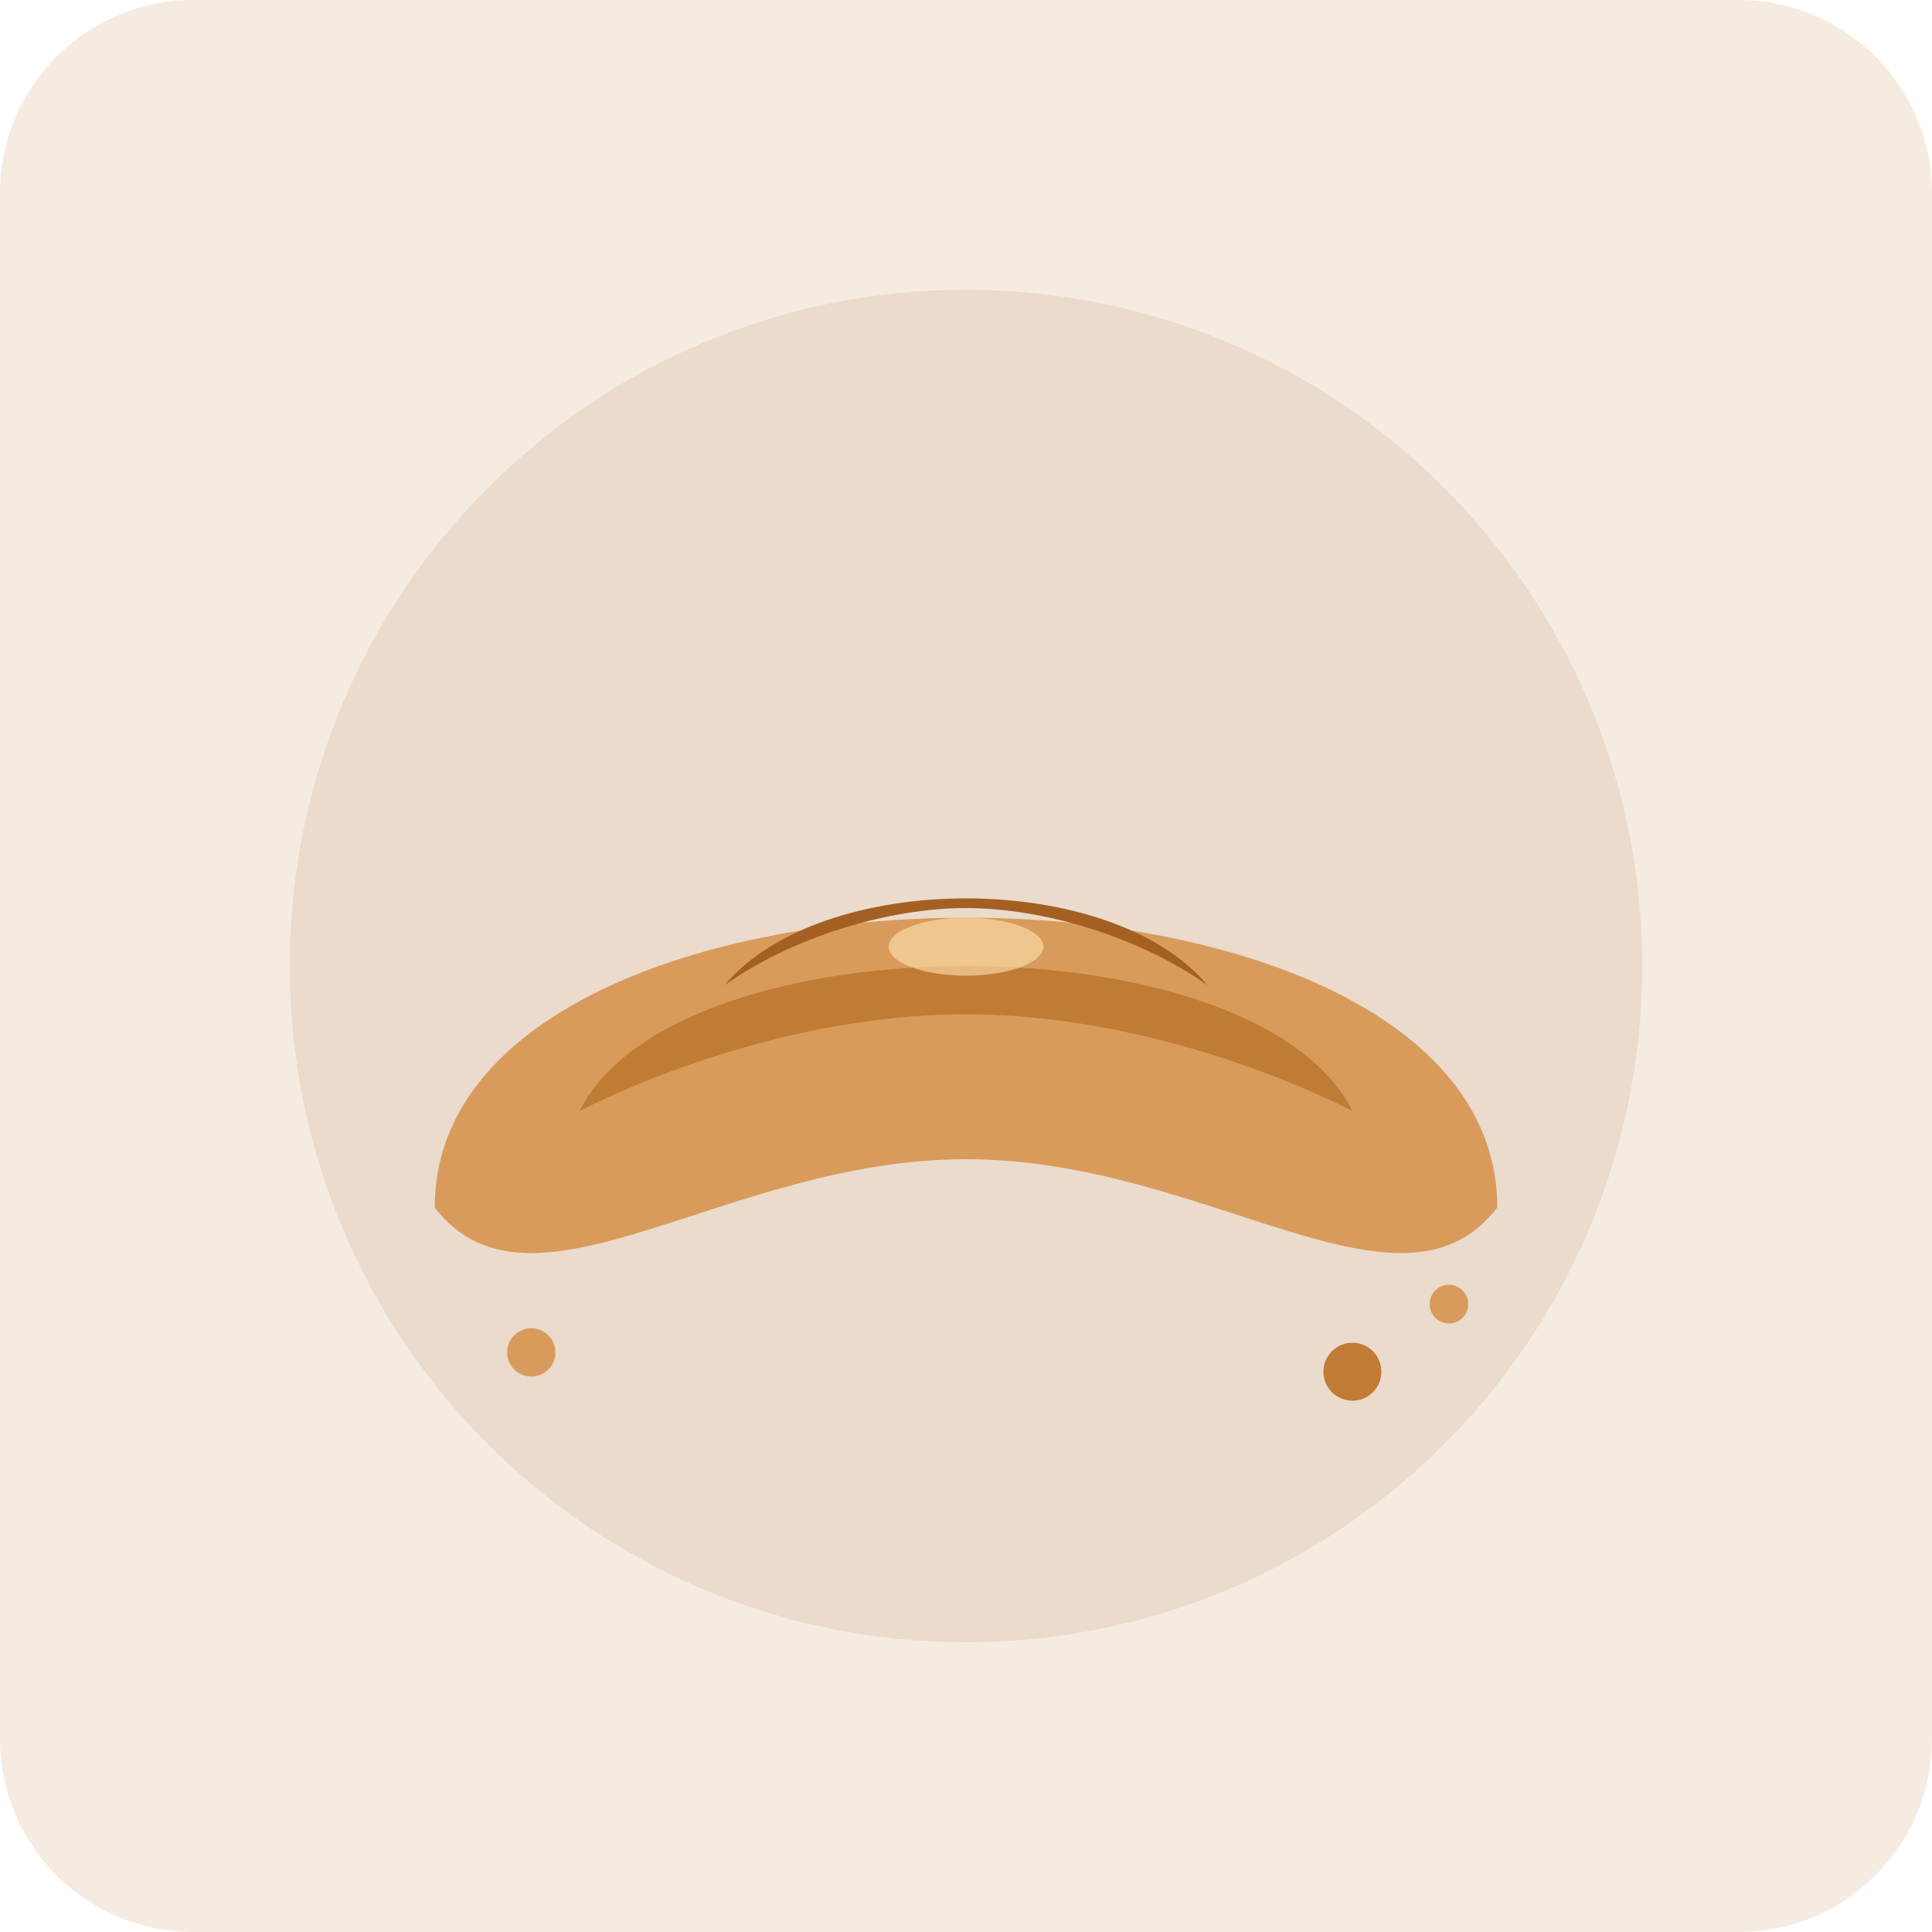
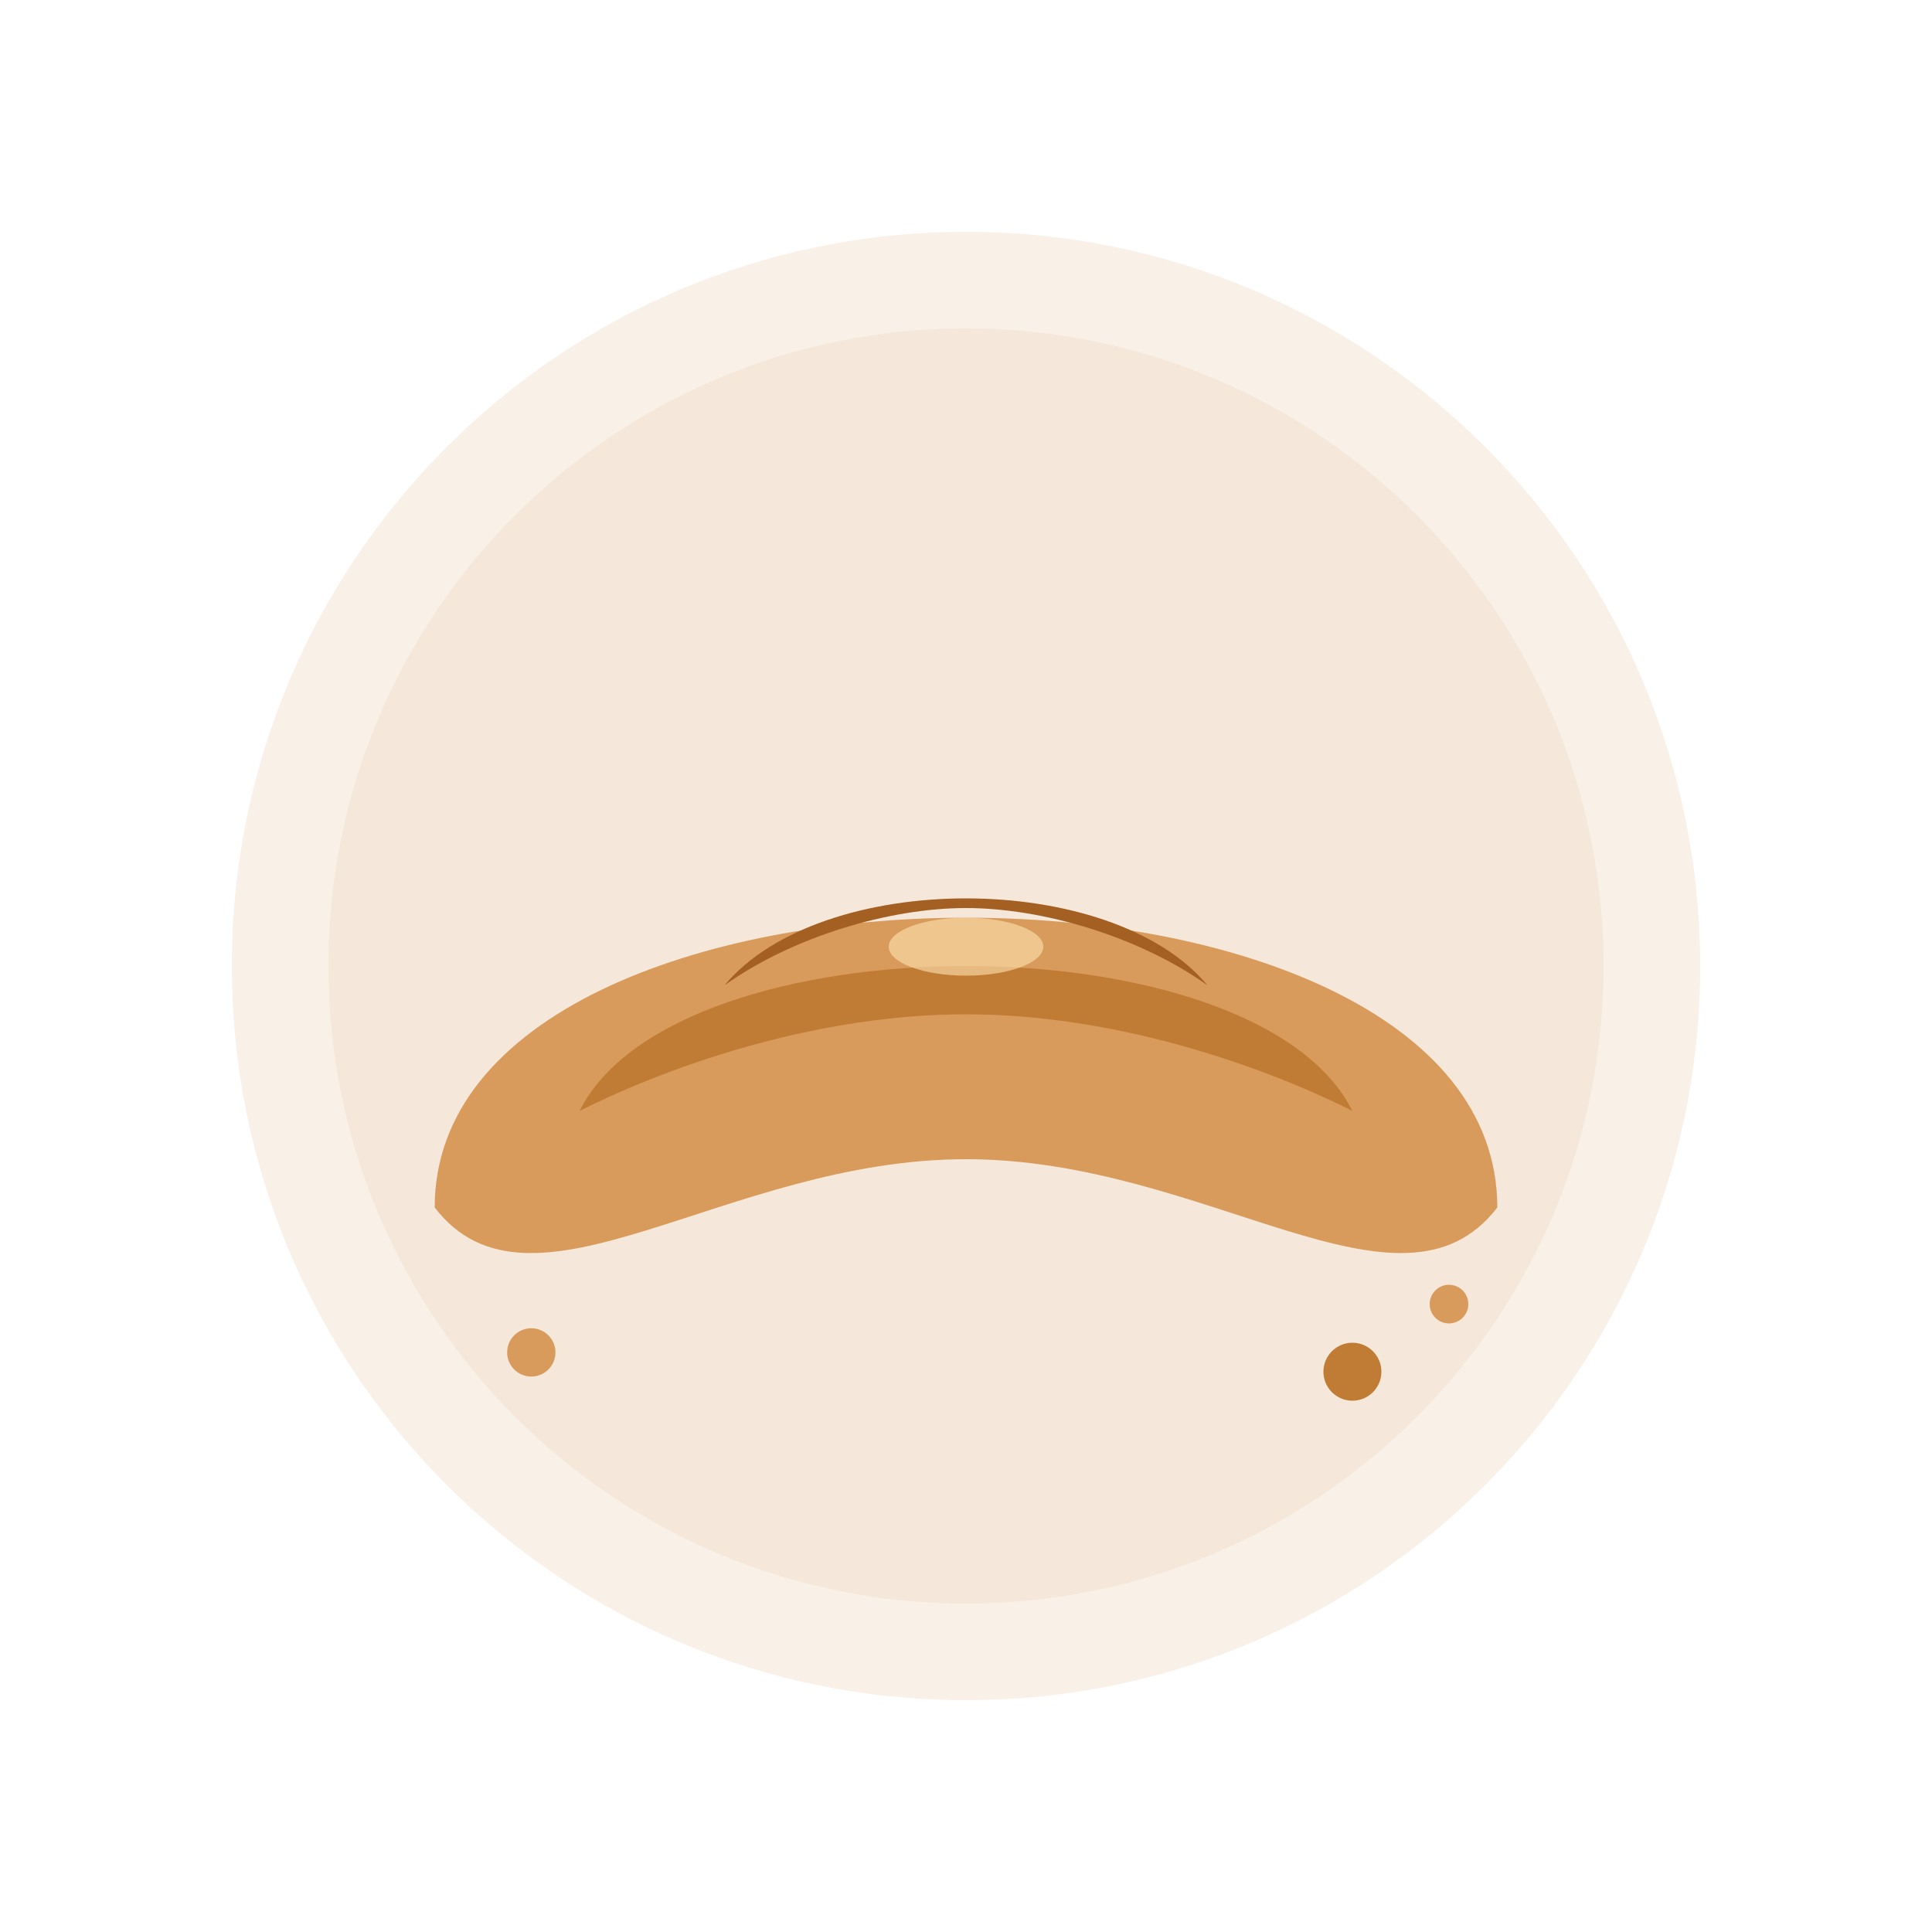
<svg xmlns="http://www.w3.org/2000/svg" viewBox="0 0 200 200" width="200" height="200" fill="none">
-   <rect width="200" height="200" rx="20" fill="#F5EBE1" />
-   <circle cx="100" cy="100" r="70" fill="#EADBCC" />
+   <circle cx="100" cy="100" r="76" fill="#C87D32" fill-opacity="0.12" />
+   <circle cx="100" cy="100" r="66" fill="#C87D32" fill-opacity="0.08" />
  <path d="M45 125 C45 85, 155 85, 155 125 C145 138, 125 120, 100 120 C75 120, 55 138, 45 125 Z" fill="#D99B5B" />
  <path d="M60 115 C70 95, 130 95, 140 115 C130 110, 115 105, 100 105 C85 105, 70 110, 60 115 Z" fill="#C07C35" />
  <path d="M75 102 C85 90, 115 90, 125 102 C118 97, 108 94, 100 94 C92 94, 82 97, 75 102 Z" fill="#A46022" />
  <ellipse cx="100" cy="98" rx="8" ry="3" fill="#FFE2B3" opacity="0.6" />
  <circle cx="55" cy="140" r="2.5" fill="#D99B5B" />
  <circle cx="140" cy="142" r="3" fill="#C07C35" />
  <circle cx="150" cy="135" r="2" fill="#D99B5B" />
</svg>
